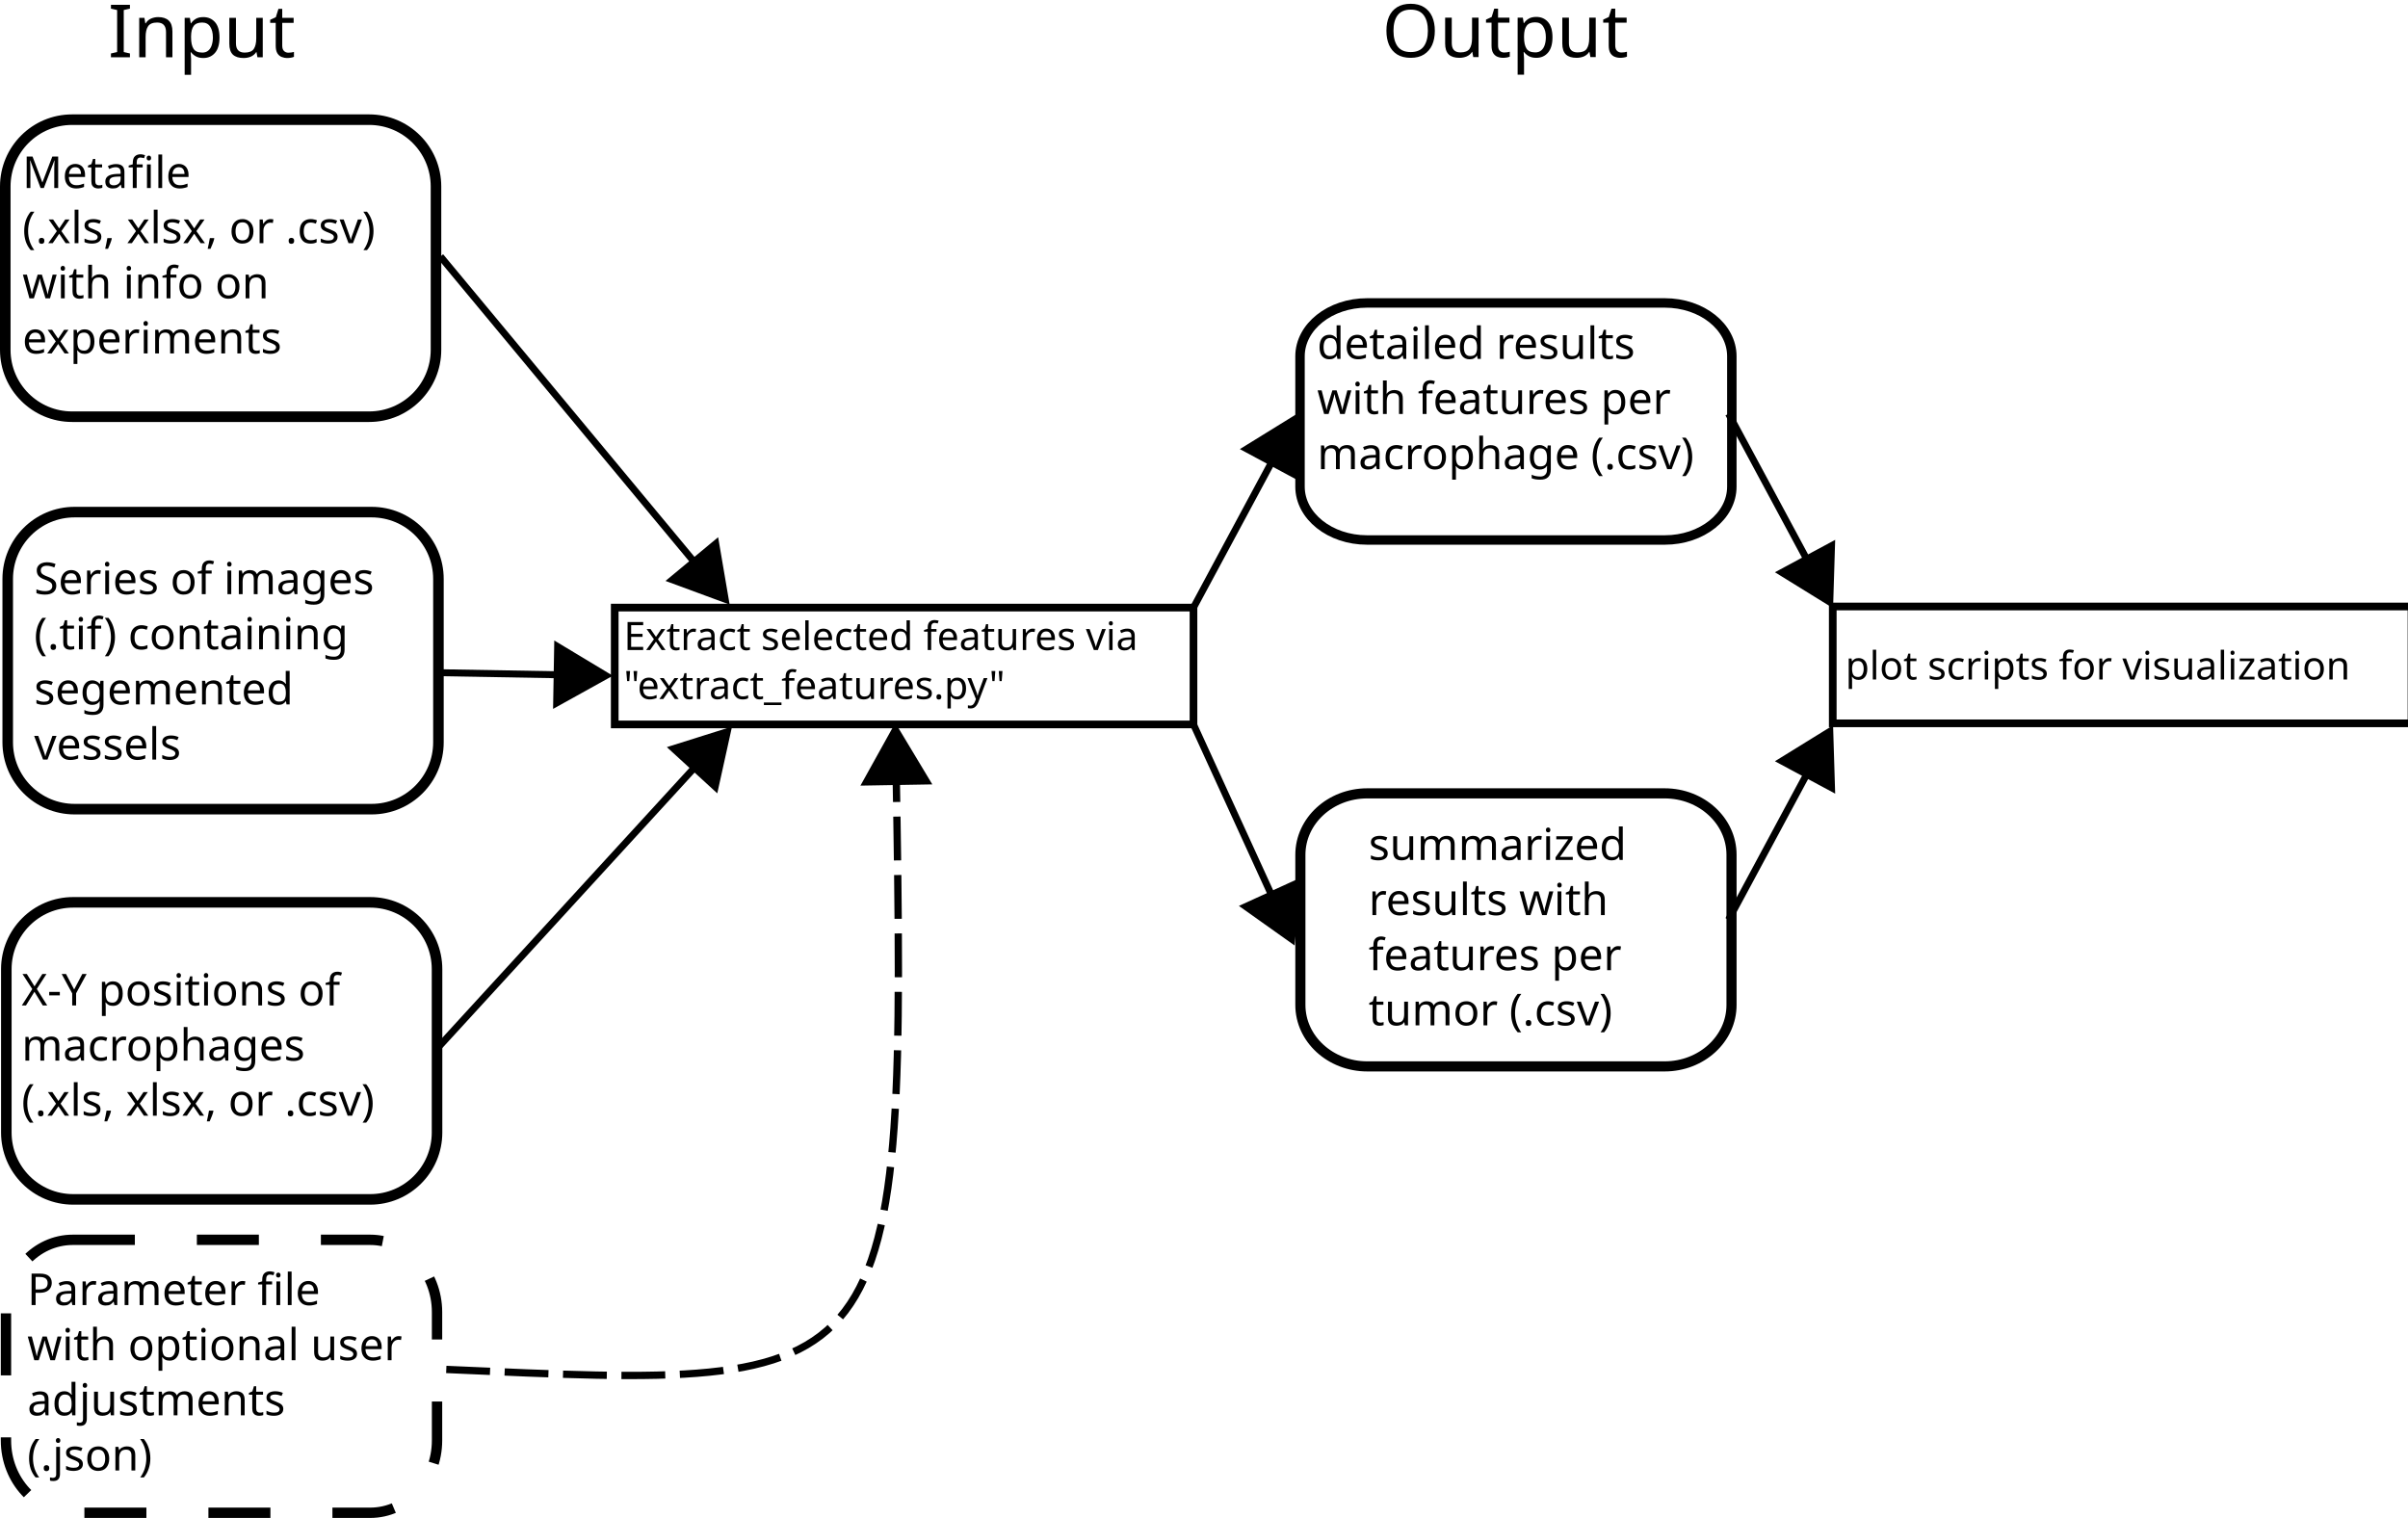
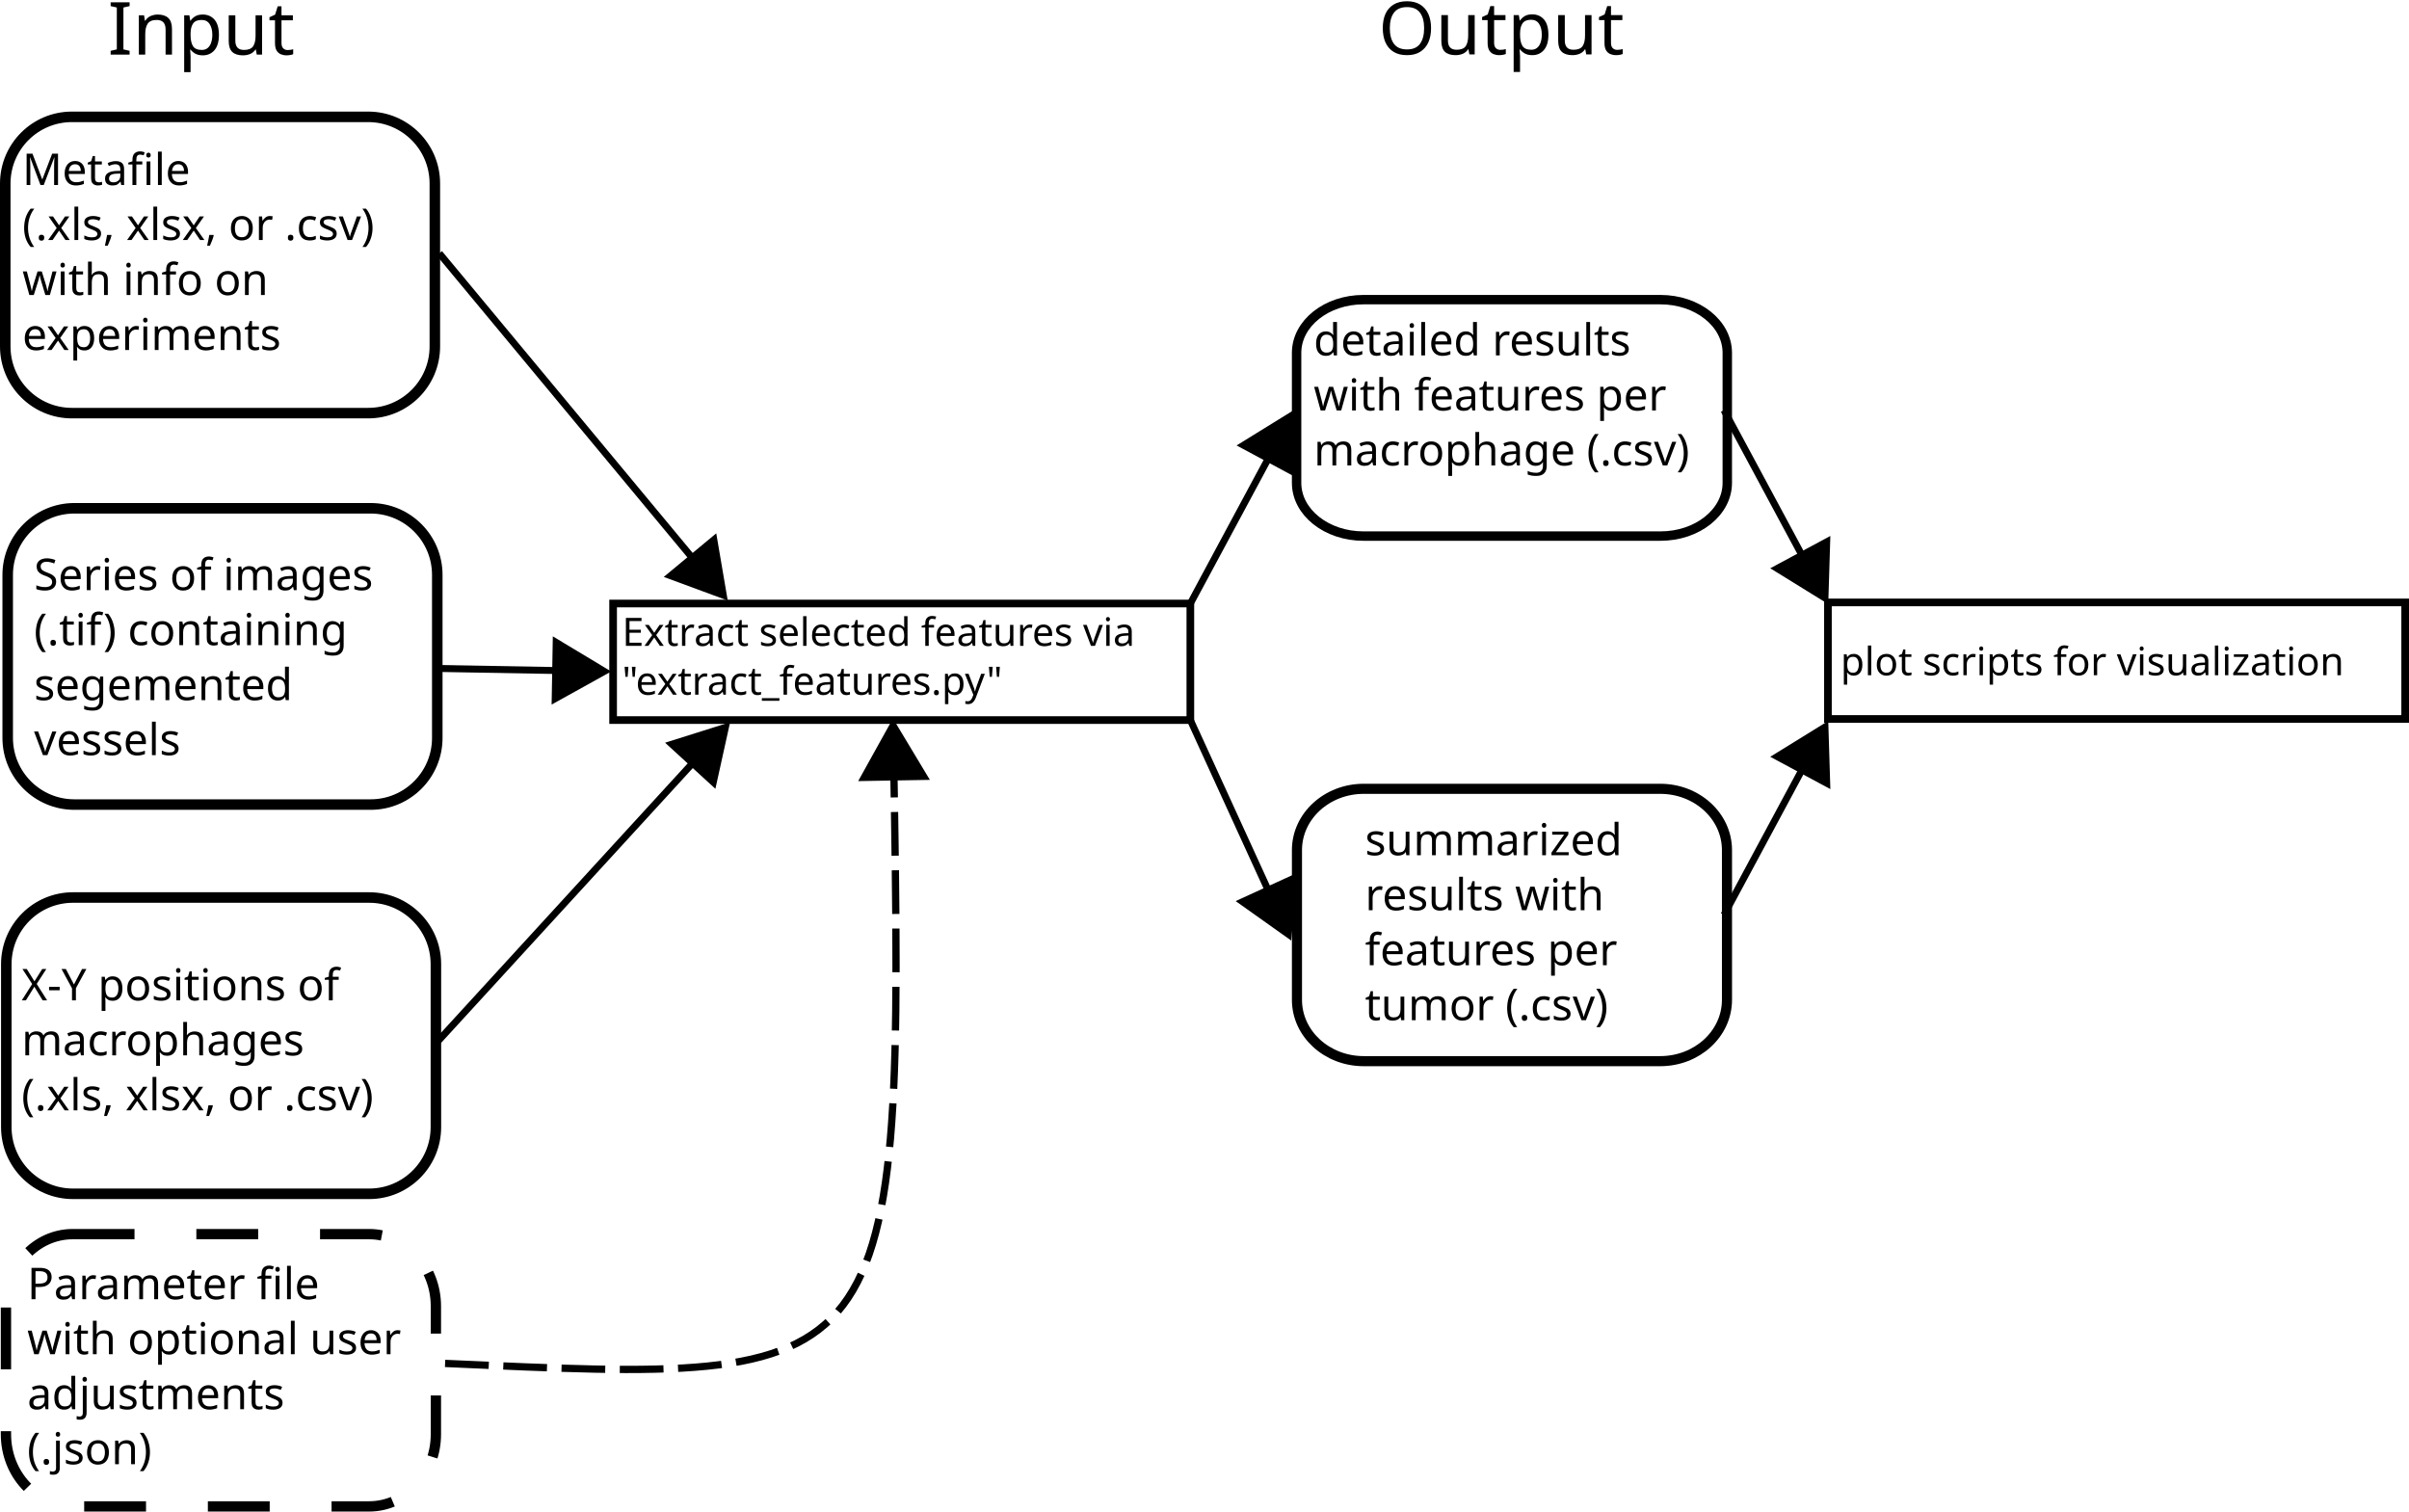
- <svg xmlns="http://www.w3.org/2000/svg" width="346.669mm" height="218.533mm" viewBox="0 0 346.669 218.533" version="1.1" id="svg8">
+ <svg xmlns="http://www.w3.org/2000/svg" width="347.727mm" height="218.169mm" viewBox="0 0 347.727 218.169" version="1.1" id="svg8">
  <defs id="defs2">
    <marker orient="auto" refY="0" refX="0" id="TriangleOutL" style="overflow:visible">
      <path id="path1161" d="M 5.77,0 -2.88,5 V -5 Z" style="fill:#000000;fill-opacity:1;fill-rule:evenodd;stroke:#000000;stroke-width:1pt;stroke-opacity:1" transform="scale(0.8)" />
    </marker>
    <marker orient="auto" refY="0" refX="0" id="TriangleOutL-9" style="overflow:visible">
      <path id="path1161-2" d="M 5.77,0 -2.88,5 V -5 Z" style="fill:#000000;fill-opacity:1;fill-rule:evenodd;stroke:#000000;stroke-width:1pt;stroke-opacity:1" transform="scale(0.8)" />
    </marker>
    <marker orient="auto" refY="0" refX="0" id="TriangleOutL-8" style="overflow:visible">
      <path id="path1161-9" d="M 5.77,0 -2.88,5 V -5 Z" style="fill:#000000;fill-opacity:1;fill-rule:evenodd;stroke:#000000;stroke-width:1pt;stroke-opacity:1" transform="scale(0.8)" />
    </marker>
    <marker orient="auto" refY="0" refX="0" id="TriangleOutL-1" style="overflow:visible">
      <path id="path1161-94" d="M 5.77,0 -2.88,5 V -5 Z" style="fill:#000000;fill-opacity:1;fill-rule:evenodd;stroke:#000000;stroke-width:1pt;stroke-opacity:1" transform="scale(0.8)" />
    </marker>
    <marker orient="auto" refY="0" refX="0" id="TriangleOutL-84" style="overflow:visible">
      <path id="path1161-5" d="M 5.77,0 -2.88,5 V -5 Z" style="fill:#000000;fill-opacity:1;fill-rule:evenodd;stroke:#000000;stroke-width:1pt;stroke-opacity:1" transform="scale(0.8)" />
    </marker>
    <marker orient="auto" refY="0" refX="0" id="TriangleOutL-3" style="overflow:visible">
      <path id="path1161-6" d="M 5.77,0 -2.88,5 V -5 Z" style="fill:#000000;fill-opacity:1;fill-rule:evenodd;stroke:#000000;stroke-width:1pt;stroke-opacity:1" transform="scale(0.8)" />
    </marker>
    <marker orient="auto" refY="0" refX="0" id="TriangleOutL-6" style="overflow:visible">
      <path id="path1161-93" d="M 5.77,0 -2.88,5 V -5 Z" style="fill:#000000;fill-opacity:1;fill-rule:evenodd;stroke:#000000;stroke-width:1pt;stroke-opacity:1" transform="scale(0.8)" />
    </marker>
    <marker orient="auto" refY="0" refX="0" id="TriangleOutL-6-5" style="overflow:visible">
      <path id="path1161-93-2" d="M 5.77,0 -2.88,5 V -5 Z" style="fill:#000000;fill-opacity:1;fill-rule:evenodd;stroke:#000000;stroke-width:1pt;stroke-opacity:1" transform="scale(0.8)" />
    </marker>
    <marker orient="auto" refY="0" refX="0" id="TriangleOutL-6-4" style="overflow:visible">
      <path id="path1161-93-7" d="M 5.77,0 -2.88,5 V -5 Z" style="fill:#000000;fill-opacity:1;fill-rule:evenodd;stroke:#000000;stroke-width:1pt;stroke-opacity:1" transform="scale(0.8)" />
    </marker>
    <marker orient="auto" refY="0" refX="0" id="TriangleOutL-6-43" style="overflow:visible">
      <path id="path1161-93-0" d="M 5.77,0 -2.88,5 V -5 Z" style="fill:#000000;fill-opacity:1;fill-rule:evenodd;stroke:#000000;stroke-width:1pt;stroke-opacity:1" transform="scale(0.8)" />
    </marker>
    <marker orient="auto" refY="0" refX="0" id="TriangleOutL-6-8" style="overflow:visible">
      <path id="path1161-93-6" d="M 5.77,0 -2.88,5 V -5 Z" style="fill:#000000;fill-opacity:1;fill-rule:evenodd;stroke:#000000;stroke-width:1pt;stroke-opacity:1" transform="scale(0.8)" />
    </marker>
  </defs>
-   <g id="layer1" transform="translate(-16.82466,-29.23376)">
+   <g id="layer1" transform="translate(-16.82466,-29.59704)">
    <rect style="fill:none;fill-opacity:1;stroke:#000000;stroke-width:1.519;stroke-miterlimit:4;stroke-dasharray:none;stroke-opacity:1" id="rect10" width="62.008" height="42.764" x="17.584" y="46.461" rx="9.622" ry="9.622" />
    <text xml:space="preserve" style="font-style:normal;font-weight:normal;font-size:10.583px;line-height:1.25;font-family:sans-serif;letter-spacing:0px;word-spacing:0px;fill:#000000;fill-opacity:1;stroke:none;stroke-width:0.265" x="32.374" y="37.478" id="text834">
      <tspan id="tspan832" x="32.374" y="37.478" style="stroke-width:0.265">Input</tspan>
    </text>
    <text xml:space="preserve" style="font-style:normal;font-weight:normal;font-size:10.583px;line-height:1.25;font-family:sans-serif;letter-spacing:0px;word-spacing:0px;fill:#000000;fill-opacity:1;stroke:none;stroke-width:0.265" x="114.014" y="62.637" id="text865">
      <tspan id="tspan863" x="114.014" y="72.001" style="stroke-width:0.265" />
    </text>
    <text xml:space="preserve" style="font-style:normal;font-weight:normal;font-size:6.35px;line-height:1.25;font-family:sans-serif;letter-spacing:0px;word-spacing:0px;fill:#000000;fill-opacity:1;stroke:none;stroke-width:0.265" x="20.058" y="56.303" id="text869">
      <tspan id="tspan867" x="20.058" y="56.303" style="font-size:6.35px;stroke-width:0.265">Metafile </tspan>
      <tspan x="20.058" y="64.241" style="font-size:6.35px;stroke-width:0.265" id="tspan871">(.xls, xlsx, or .csv) </tspan>
      <tspan x="20.058" y="72.178" style="font-size:6.35px;stroke-width:0.265" id="tspan873">with info on </tspan>
      <tspan x="20.058" y="80.116" style="font-size:6.35px;stroke-width:0.265" id="tspan875">experiments</tspan>
    </text>
    <rect style="fill:none;fill-opacity:1;stroke:#000000;stroke-width:1.519;stroke-miterlimit:4;stroke-dasharray:none;stroke-opacity:1" id="rect10-7" width="62.008" height="42.764" x="17.936" y="102.96" rx="9.622" ry="9.622" />
    <text xml:space="preserve" style="font-style:normal;font-weight:normal;font-size:6.35px;line-height:1.25;font-family:sans-serif;letter-spacing:0px;word-spacing:0px;fill:#000000;fill-opacity:1;stroke:none;stroke-width:0.265" x="21.741" y="114.774" id="text869-5">
      <tspan id="tspan867-3" x="21.741" y="114.774" style="font-size:6.35px;stroke-width:0.265">Series of images</tspan>
      <tspan x="21.741" y="122.711" style="font-size:6.35px;stroke-width:0.265" id="tspan873-6">(.tif) containing </tspan>
      <tspan x="21.741" y="130.649" style="font-size:6.35px;stroke-width:0.265" id="tspan934">segemented </tspan>
      <tspan x="21.741" y="138.586" style="font-size:6.35px;stroke-width:0.265" id="tspan936">vessels </tspan>
      <tspan x="21.741" y="146.524" style="font-size:6.35px;stroke-width:0.265" id="tspan875-2" />
    </text>
    <rect style="fill:none;fill-opacity:1;stroke:#000000;stroke-width:1.519;stroke-miterlimit:4;stroke-dasharray:none;stroke-opacity:1" id="rect10-7-9" width="62.008" height="42.764" x="17.735" y="159.14" rx="9.622" ry="9.622" />
    <text xml:space="preserve" style="font-style:normal;font-weight:normal;font-size:6.35px;line-height:1.25;font-family:sans-serif;letter-spacing:0px;word-spacing:0px;fill:#000000;fill-opacity:1;stroke:none;stroke-width:0.265" x="19.937" y="173.984" id="text869-5-1">
      <tspan x="19.937" y="173.984" style="font-size:6.35px;stroke-width:0.265" id="tspan936-9">X-Y positions of </tspan>
      <tspan x="19.937" y="181.921" style="font-size:6.35px;stroke-width:0.265" id="tspan994">macrophages </tspan>
      <tspan x="19.937" y="189.859" style="font-size:6.35px;stroke-width:0.265" id="tspan996">(.xls, xlsx, or .csv) </tspan>
      <tspan x="19.937" y="197.796" style="font-size:6.35px;stroke-width:0.265" id="tspan875-2-3" />
    </text>
    <path style="fill:none;stroke:#000000;stroke-width:1;stroke-linecap:butt;stroke-linejoin:miter;stroke-miterlimit:4;stroke-dasharray:none;stroke-opacity:1;marker-end:url(#TriangleOutL)" d="M 80.232,66.156 118.237,111.903" id="path1017" />
    <rect style="fill:none;fill-opacity:1;stroke:#000000;stroke-width:1.104;stroke-miterlimit:4;stroke-dasharray:none;stroke-opacity:1" id="rect10-7-7" width="83.321" height="16.821" x="105.324" y="116.706" rx="12.929" ry="0" />
    <rect style="fill:none;fill-opacity:1;stroke:#000000;stroke-width:1.359;stroke-miterlimit:4;stroke-dasharray:none;stroke-opacity:1" id="rect10-9" width="62.168" height="34.127" x="203.982" y="72.846" rx="9.647" ry="7.679" />
    <text xml:space="preserve" style="font-style:normal;font-weight:normal;font-size:6.35px;line-height:1.25;font-family:sans-serif;letter-spacing:0px;word-spacing:0px;fill:#000000;fill-opacity:1;stroke:none;stroke-width:0.265" x="206.453" y="80.898" id="text869-5-2">
      <tspan x="206.453" y="80.898" style="font-size:6.35px;stroke-width:0.265" id="tspan936-7">detailed results </tspan>
      <tspan x="206.453" y="88.836" style="font-size:6.35px;stroke-width:0.265" id="tspan9025">with features per</tspan>
      <tspan x="206.453" y="96.773" style="font-size:6.35px;stroke-width:0.265" id="tspan9027">macrophage (.csv)</tspan>
      <tspan x="206.453" y="104.711" style="font-size:6.35px;stroke-width:0.265" id="tspan875-2-5" />
    </text>
    <text xml:space="preserve" style="font-style:normal;font-weight:normal;font-size:5.644px;line-height:1.25;font-family:sans-serif;letter-spacing:0px;word-spacing:0px;fill:#000000;fill-opacity:1;stroke:none;stroke-width:0.265" x="106.624" y="122.812" id="text1627">
      <tspan id="tspan1625" x="106.624" y="122.812" style="stroke-width:0.265">Extract selected features via</tspan>
      <tspan x="106.624" y="129.867" style="stroke-width:0.265" id="tspan1629">"extract_features.py"</tspan>
    </text>
    <rect style="fill:none;fill-opacity:1;stroke:#000000;stroke-width:1.488;stroke-miterlimit:4;stroke-dasharray:8.927, 8.927;stroke-dashoffset:0;stroke-opacity:1" id="rect10-3" width="62.06" height="39.297" x="17.683" y="207.725" rx="9.63" ry="10.412" />
    <path style="fill:none;stroke:#000000;stroke-width:1.051;stroke-linecap:butt;stroke-linejoin:miter;stroke-miterlimit:4;stroke-dasharray:6.308, 2.103;stroke-dashoffset:0;stroke-opacity:1;marker-end:url(#TriangleOutL-1)" d="m 81.072,226.386 c 65.215,2.908 66.314,3.732 64.749,-87.12" id="path1017-7" />
    <path style="fill:none;stroke:#000000;stroke-width:1;stroke-linecap:butt;stroke-linejoin:miter;stroke-miterlimit:4;stroke-dasharray:none;stroke-opacity:1;marker-end:url(#TriangleOutL-84)" d="m 79.313,126.065 20.058,0.352" id="path1017-0" />
    <path style="fill:none;stroke:#000000;stroke-width:1;stroke-linecap:butt;stroke-linejoin:miter;stroke-miterlimit:4;stroke-dasharray:none;stroke-opacity:1;marker-end:url(#TriangleOutL-3)" d="m 80.017,179.905 38.357,-41.876" id="path1017-1" />
    <text xml:space="preserve" style="font-style:normal;font-weight:normal;font-size:5.644px;line-height:1.25;font-family:sans-serif;letter-spacing:0px;word-spacing:0px;fill:#000000;fill-opacity:1;stroke:none;stroke-width:0.265" x="20.762" y="217.12" id="text8854">
      <tspan id="tspan8852" x="20.762" y="217.12" style="font-size:6.35px;stroke-width:0.265">Parameter file </tspan>
      <tspan x="20.762" y="225.057" style="font-size:6.35px;stroke-width:0.265" id="tspan8856">with optional user </tspan>
      <tspan x="20.762" y="232.995" style="font-size:6.35px;stroke-width:0.265" id="tspan8858">adjustments </tspan>
      <tspan x="20.762" y="240.932" style="font-size:6.35px;stroke-width:0.265" id="tspan8864">(.json)</tspan>
    </text>
    <rect style="fill:none;fill-opacity:1;stroke:#000000;stroke-width:1.457;stroke-miterlimit:4;stroke-dasharray:none;stroke-opacity:1" id="rect10-9-0" width="62.07" height="39.307" x="204.034" y="143.45" rx="9.632" ry="8.844" />
    <text xml:space="preserve" style="font-style:normal;font-weight:normal;font-size:6.35px;line-height:1.25;font-family:sans-serif;letter-spacing:0px;word-spacing:0px;fill:#000000;fill-opacity:1;stroke:none;stroke-width:0.265" x="213.861" y="153.033" id="text869-5-2-6">
      <tspan x="213.861" y="153.033" style="font-size:6.35px;stroke-width:0.265" id="tspan936-7-3">summarized </tspan>
      <tspan x="213.861" y="160.97" style="font-size:6.35px;stroke-width:0.265" id="tspan9025-2">results with </tspan>
      <tspan x="213.861" y="168.908" style="font-size:6.35px;stroke-width:0.265" id="tspan11974">features per</tspan>
      <tspan x="213.861" y="176.845" style="font-size:6.35px;stroke-width:0.265" id="tspan9061">tumor (.csv) </tspan>
      <tspan x="213.861" y="184.783" style="font-size:6.35px;stroke-width:0.265" id="tspan875-2-5-6" />
    </text>
    <text xml:space="preserve" style="font-style:normal;font-weight:normal;font-size:5.644px;line-height:1.25;font-family:sans-serif;letter-spacing:0px;word-spacing:0px;fill:#000000;fill-opacity:1;stroke:none;stroke-width:0.265" x="282.494" y="127.051" id="text1627-5">
      <tspan x="282.494" y="127.051" style="stroke-width:0.265" id="tspan9089">plot scripts for visualization</tspan>
    </text>
    <rect style="fill:none;fill-opacity:1;stroke:#000000;stroke-width:1.104;stroke-miterlimit:4;stroke-dasharray:none;stroke-opacity:1" id="rect10-7-7-5" width="83.321" height="16.821" x="280.678" y="116.548" rx="0" ry="0" />
    <path style="fill:none;stroke:#000000;stroke-width:1;stroke-linecap:butt;stroke-linejoin:miter;stroke-miterlimit:4;stroke-dasharray:none;stroke-opacity:1;marker-end:url(#TriangleOutL-6)" d="M 188.646,116.706 201.003,93.722" id="path1017-74" />
    <path style="fill:none;stroke:#000000;stroke-width:1;stroke-linecap:butt;stroke-linejoin:miter;stroke-miterlimit:4;stroke-dasharray:none;stroke-opacity:1;marker-end:url(#TriangleOutL-6-5)" d="m 188.646,133.526 12.196,26.659" id="path1017-74-5" />
    <path style="fill:none;stroke:#000000;stroke-width:1;stroke-linecap:butt;stroke-linejoin:miter;stroke-miterlimit:4;stroke-dasharray:none;stroke-opacity:1;marker-end:url(#TriangleOutL-6-43)" d="m 265.676,161.644 12.357,-22.984" id="path1017-74-7" />
    <path style="fill:none;stroke:#000000;stroke-width:1;stroke-linecap:butt;stroke-linejoin:miter;stroke-miterlimit:4;stroke-dasharray:none;stroke-opacity:1;marker-end:url(#TriangleOutL-6-8)" d="m 265.676,88.802 12.357,22.983" id="path1017-74-8" />
    <text xml:space="preserve" style="font-style:normal;font-weight:normal;font-size:10.583px;line-height:1.25;font-family:sans-serif;letter-spacing:0px;word-spacing:0px;fill:#000000;fill-opacity:1;stroke:none;stroke-width:0.265" x="215.783" y="37.452" id="text834-8">
      <tspan id="tspan832-4" x="215.783" y="37.452" style="stroke-width:0.265">Output</tspan>
    </text>
  </g>
</svg>
